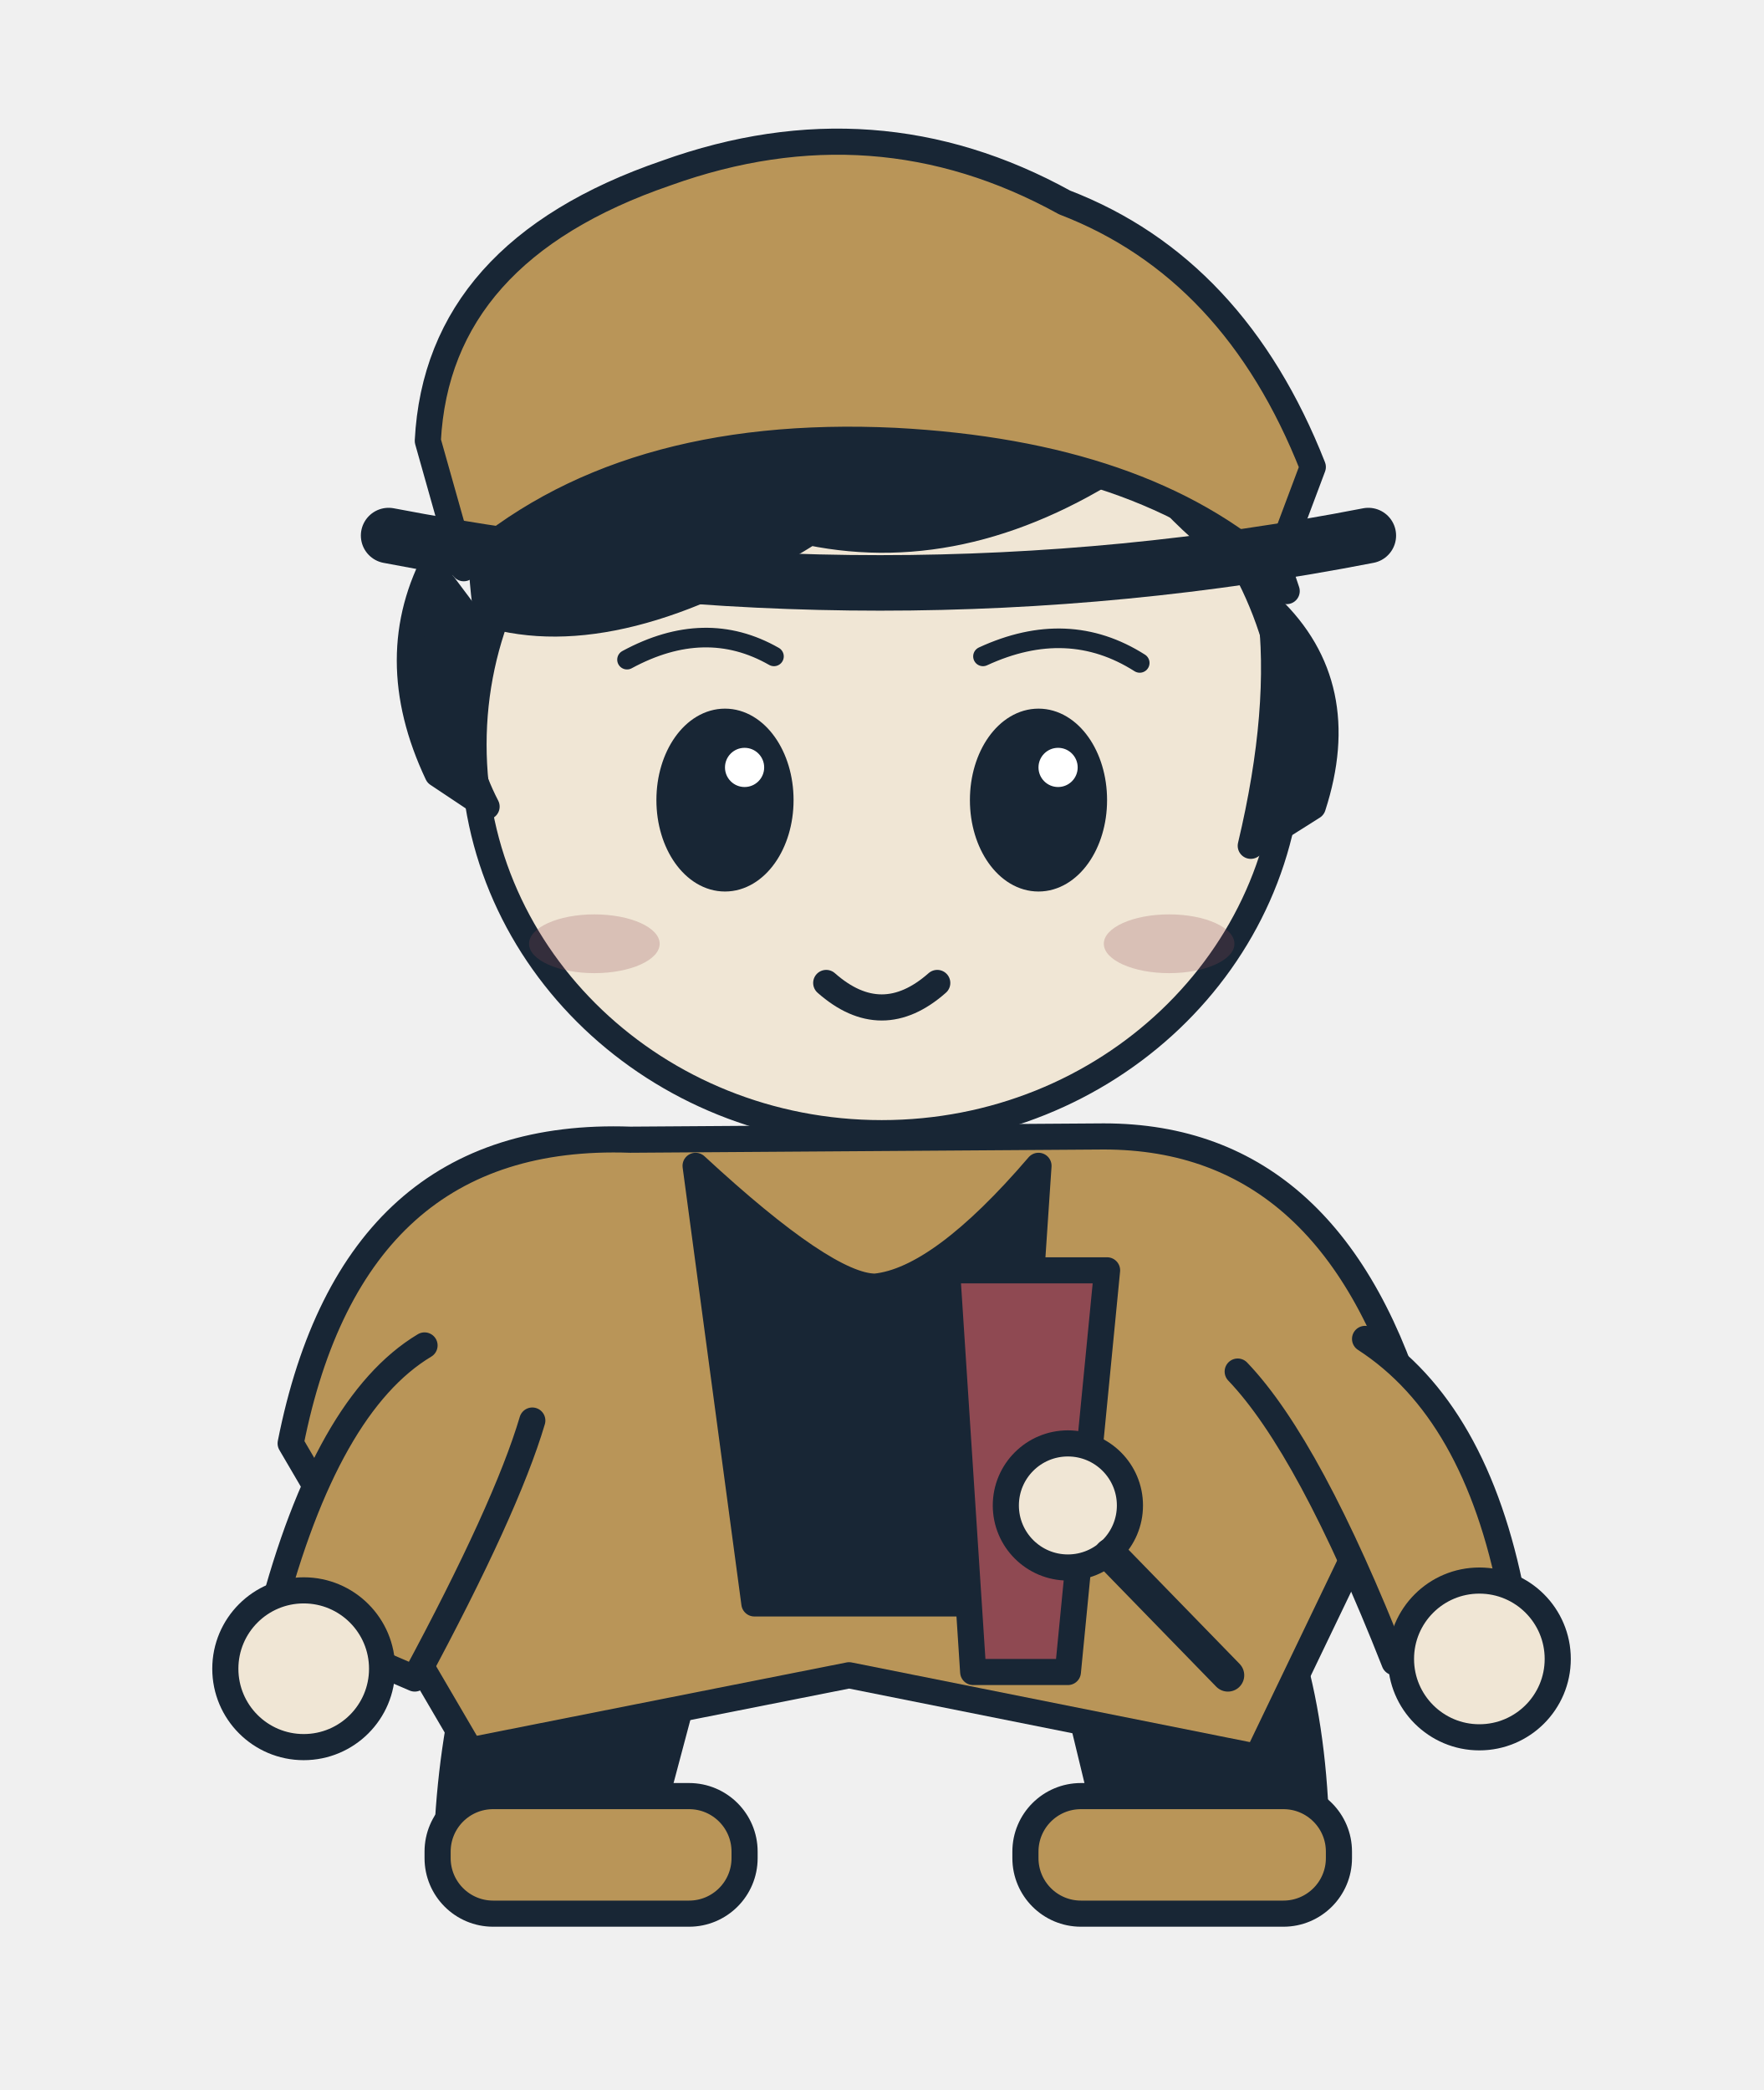
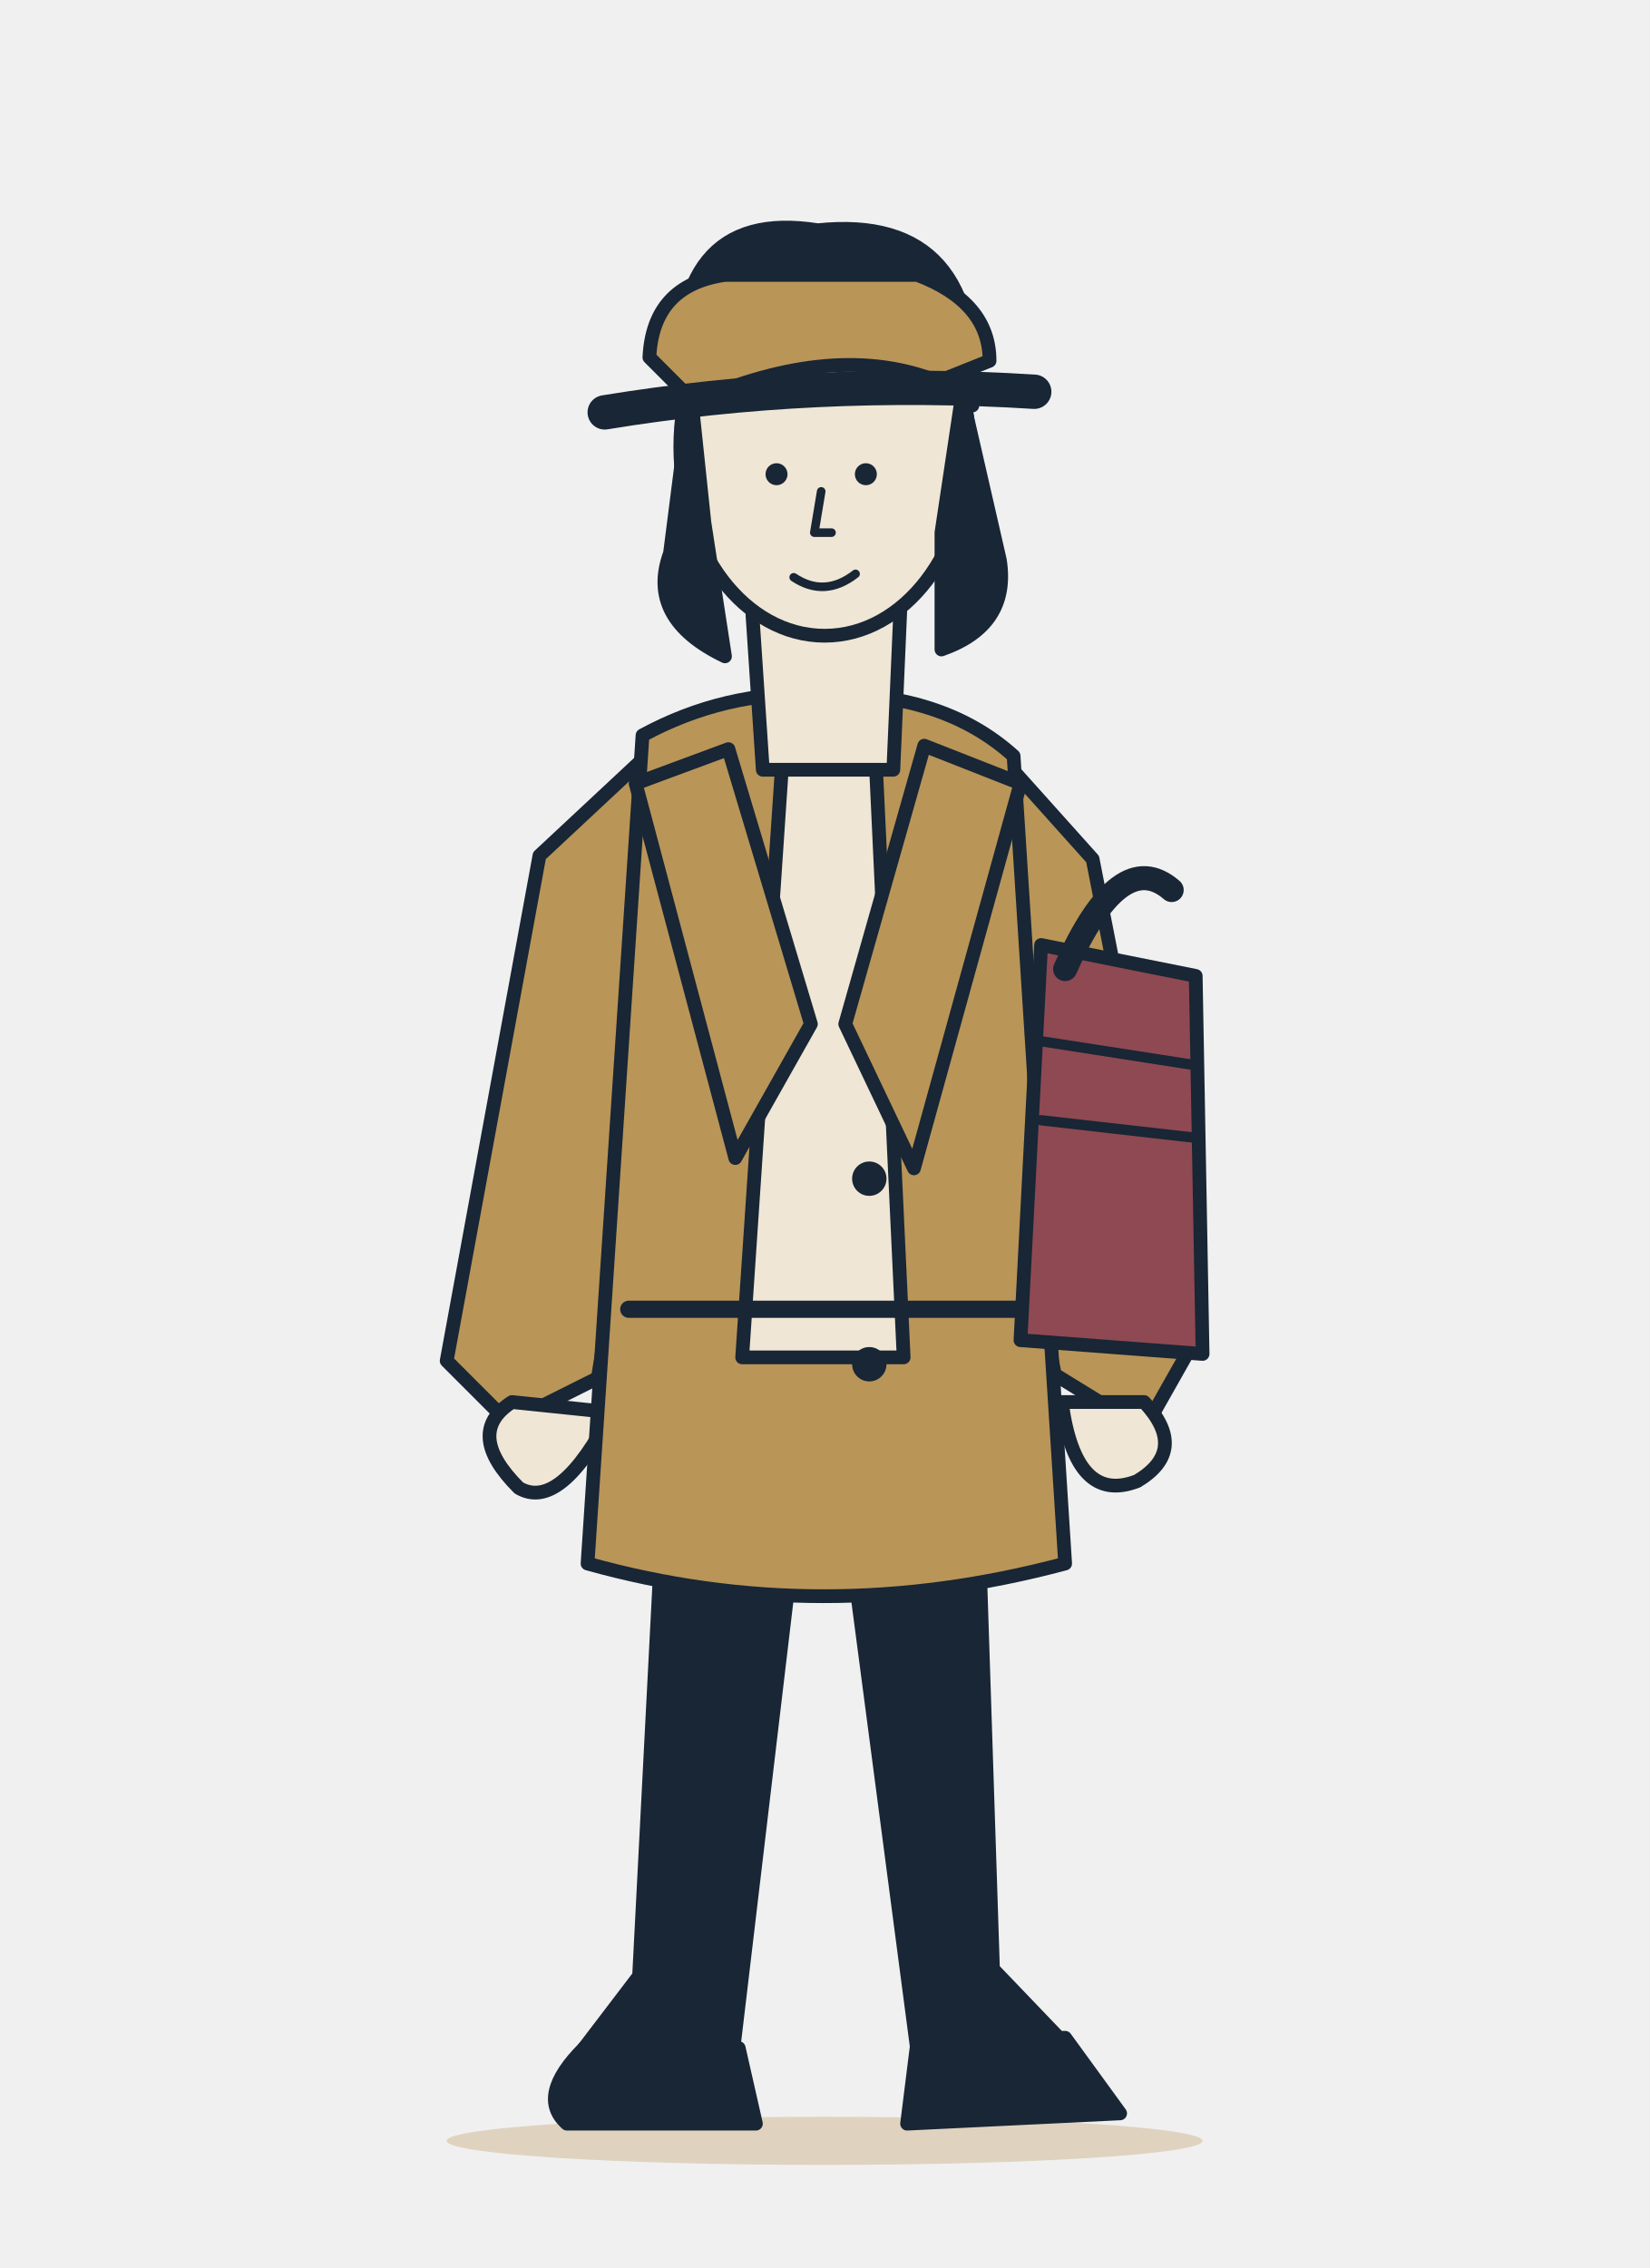
- <svg xmlns="http://www.w3.org/2000/svg" width="540" height="640" viewBox="0 0 540 640" role="img" aria-label="INVESTIGADOR - referencia chibi frontal">
-   <g stroke="#182635" stroke-width="8" stroke-linejoin="round" stroke-linecap="round">
-     <g transform="translate(270 0)">
-       <path d="M-105 462q-25 40-28 99l59 8l25-94ZM49 475l23 95l61-11q-2-62-29-95Z" fill="#182635" />
-       <rect x="-136" y="550" width="94" height="36" rx="17" fill="#B99558" />
-       <rect x="44" y="550" width="96" height="36" rx="17" fill="#B99558" />
-       <path d="M-77 349q-85-3-104 93l55 94l116-23l125 25l49-102q-25-88-96-88Z" fill="#B99558" />
-       <path d="M-57 357q40 37 55 37q20-2 50-37l-9 134l-78 0Z" fill="#182635" />
-       <path d="M-140 412q-30 18-47 83l44 19q28-52 36-79 M109 420q22 23 48 89l36-20q-11-57-45-79" fill="#B99558" />
-       <circle cx="-177" cy="511" r="24" fill="#F0E6D5" />
-       <circle cx="183" cy="508" r="24" fill="#F0E6D5" />
-       <g transform="translate(0 245)">
-         <ellipse cy="-17" rx="125" ry="119" fill="#F0E6D5" />
-         <path d="M-121-57q-15-105 106-111q104-3 139 104q-29-17-47-42q-50 34-99 24q-59 37-99 25Z" fill="#182635" />
-         <path d="M-121-55q-15 28 0 57l-15-10q-17-36 0-67M119-59q25 24 13 61l-19 12q10-42 6-73" fill="#182635" />
-         <ellipse cx="-48" cy="0" rx="17" ry="24" fill="#182635" />
-         <ellipse cx="48" cy="0" rx="17" ry="24" fill="#182635" />
-         <circle cx="-42" cy="-10" r="6" fill="#FFFFFF" stroke="none" />
-         <circle cx="54" cy="-10" r="6" fill="#FFFFFF" stroke="none" />
-         <path d="M-78-43q24-13 45-1 M31-44q26-12 48 2" fill="none" stroke-width="6" />
-         <ellipse cx="-88" cy="44" rx="20" ry="9" fill="#8F4952" stroke="none" opacity=".24" />
-         <ellipse cx="88" cy="44" rx="20" ry="9" fill="#8F4952" stroke="none" opacity=".24" />
-         <path d="M-17 56q17 15 34 0" fill="none" />
-       </g>
-       <path d="M-139 135q3-58 73-82q64-23 122 9q52 20 76 81l-12 32q-40-36-116-40q-84-4-132 39Z" fill="#B99558" />
-       <path d="M-151 164q151 29 300 0" fill="none" stroke-width="17" />
-       <path d="M20 389h49l-12 123H28Z" fill="#8F4952" />
-       <circle cx="57" cy="461" r="19" fill="#F0E6D5" />
-       <path d="M70 476l36 37" stroke-width="10" />
-     </g>
+ <svg xmlns="http://www.w3.org/2000/svg" width="480" height="660" viewBox="0 0 480 660" role="img" aria-label="Investigador - figura vectorial minimalista adulta">
+   <g stroke="#182635" stroke-width="4" stroke-linejoin="round" stroke-linecap="round">
+     <ellipse cx="240" cy="623" rx="110" ry="7" fill="#B99558" stroke="none" opacity=".32" />
+     <path d="M194 420 L186 575 L170 596 L213 600 L234 423 Z" fill="#182635" />
+     <path d="M244 422 L267 597 L312 597 L289 573 L284 420 Z" fill="#182635" />
+     <path d="M170 596 L215 596 L220 618 L165 618 Q156 610 170 596 Z" fill="#182635" />
+     <path d="M267 594 L310 593 L326 615 L264 618 Z" fill="#182635" />
+     <path d="M187 221 L157 249 L130 396 L148 414 L174 401 L187 321Z" fill="#B99558" />
+     <path d="M292 221 L318 250 L346 393 L333 416 L307 400 L291 321Z" fill="#B99558" />
+     <path d="M149 408 Q135 417 151 433 Q163 440 178 411Z" fill="#F0E6D5" />
+     <path d="M309 408 Q313 438 331 431 Q346 422 333 408Z" fill="#F0E6D5" />
+     <path d="M187 214 Q211 201 238 202 Q274 201 295 220 L310 455 Q239 474 171 455 Z" fill="#B99558" />
+     <path d="M229 202 L241 218 L254 203 L263 395 L216 395 Z" fill="#F0E6D5" />
+     <path d="M185 228 L212 218 L236 298 L214 337 Z" fill="#B99558" />
+     <path d="M297 228 L269 217 L246 298 L266 340 Z" fill="#B99558" />
+     <path d="M183 381 L302 381" fill="none" stroke-width="5" />
+     <circle cx="253" cy="343" r="5" fill="#182635" stroke="none" />
+     <circle cx="253" cy="397" r="5" fill="#182635" stroke="none" />
+     <path d="M219 179 L222 224 L260 224 L262 178 Z" fill="#F0E6D5" />
+     <ellipse cx="240" cy="130" rx="42" ry="55" fill="#F0E6D5" />
+     <path d="M198 116 Q194 60 238 67 Q286 62 283 118 Q264 101 251 94 Q228 119 198 116Z" fill="#182635" />
+     <path d="M201 114 L195 161 Q188 180 211 191 L205 152Z" fill="#182635" />
+     <path d="M280 115 L291 163 Q294 182 274 189 L274 155Z" fill="#182635" />
+     <circle cx="226" cy="138" r="3.2" fill="#182635" stroke="none" />
+     <circle cx="252" cy="138" r="3.2" fill="#182635" stroke="none" />
+     <path d="M239 143 L237 155 L242 155 M231 168 Q240 174 249 167" fill="none" stroke-width="2.5" />
+     <path d="M189 104 Q190 83 211 80 L267 80 Q288 88 288 105 L273 111 Q243 99 202 117Z" fill="#B99558" />
+     <path d="M176 120 Q237 110 301 114" stroke-width="10" fill="none" />
+     <path d="M303 275 L348 284 L350 394 L297 390Z" fill="#8F4952" />
+     <path d="M303 303 L348 310" fill="none" stroke-width="3" />
+     <path d="M303 326 L347 331" fill="none" stroke-width="3" />
+     <path d="M310 282 Q326 246 341 259" fill="none" stroke-width="7" />
  </g>
</svg>
